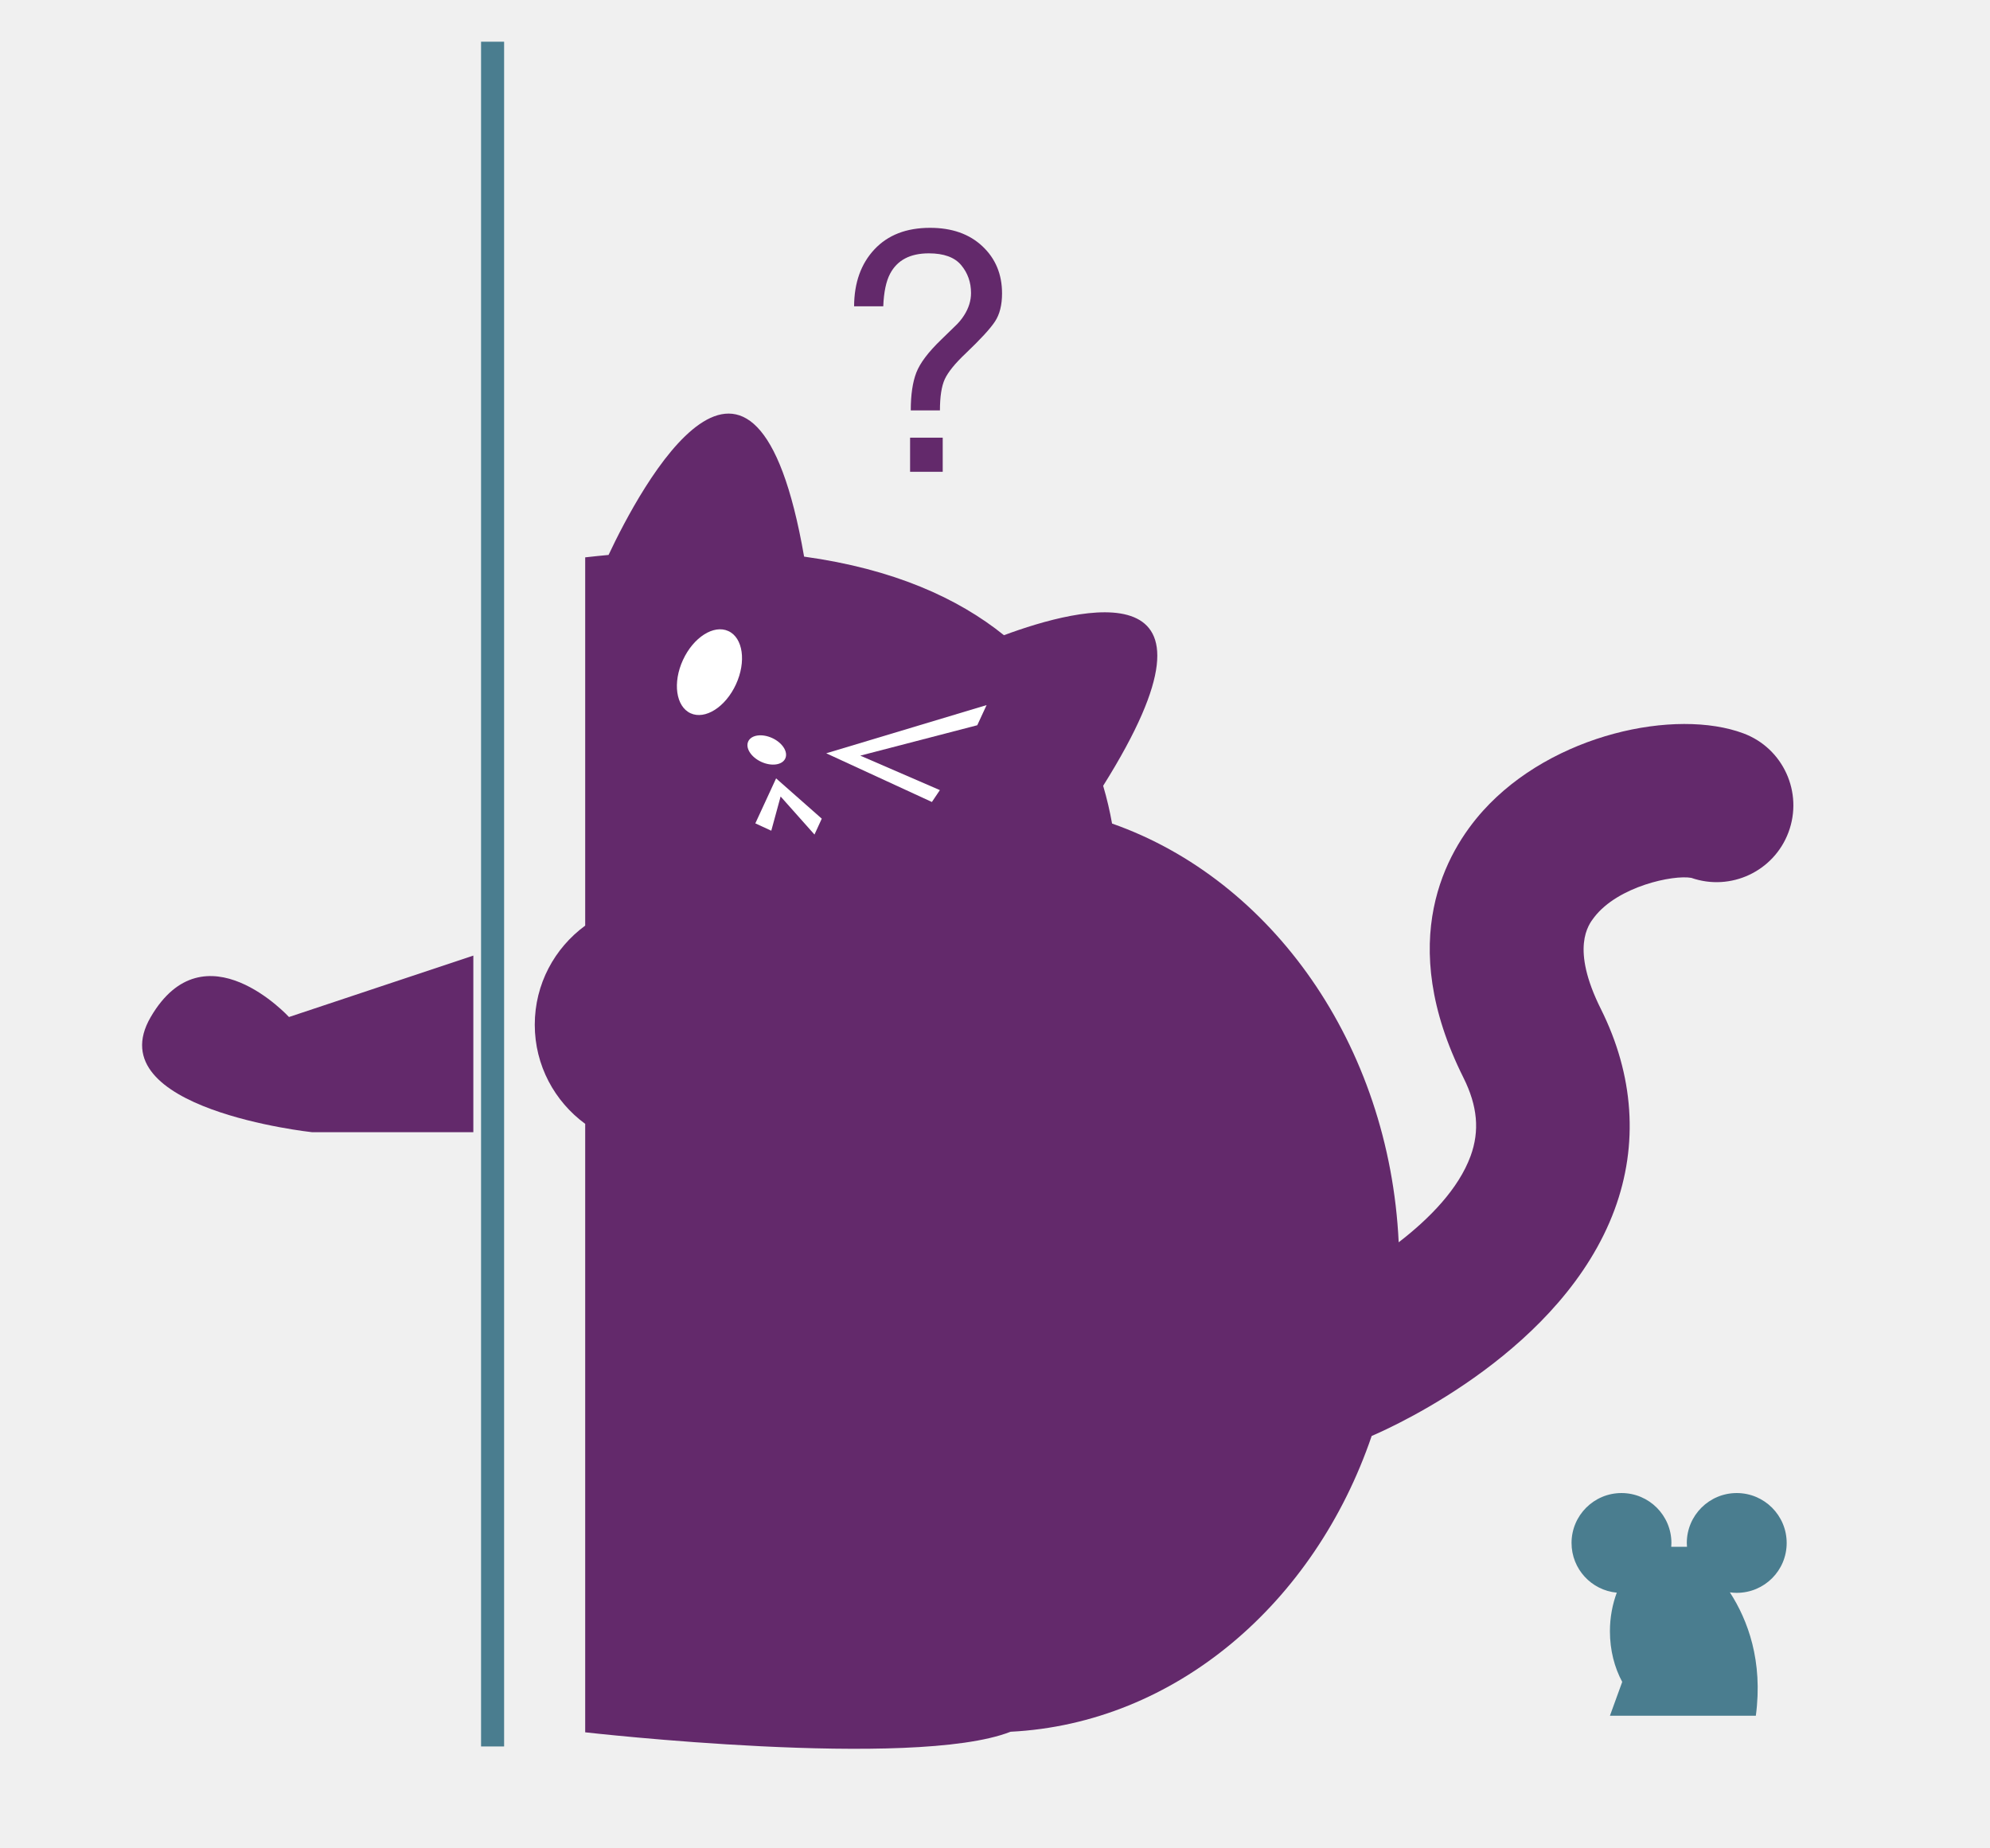
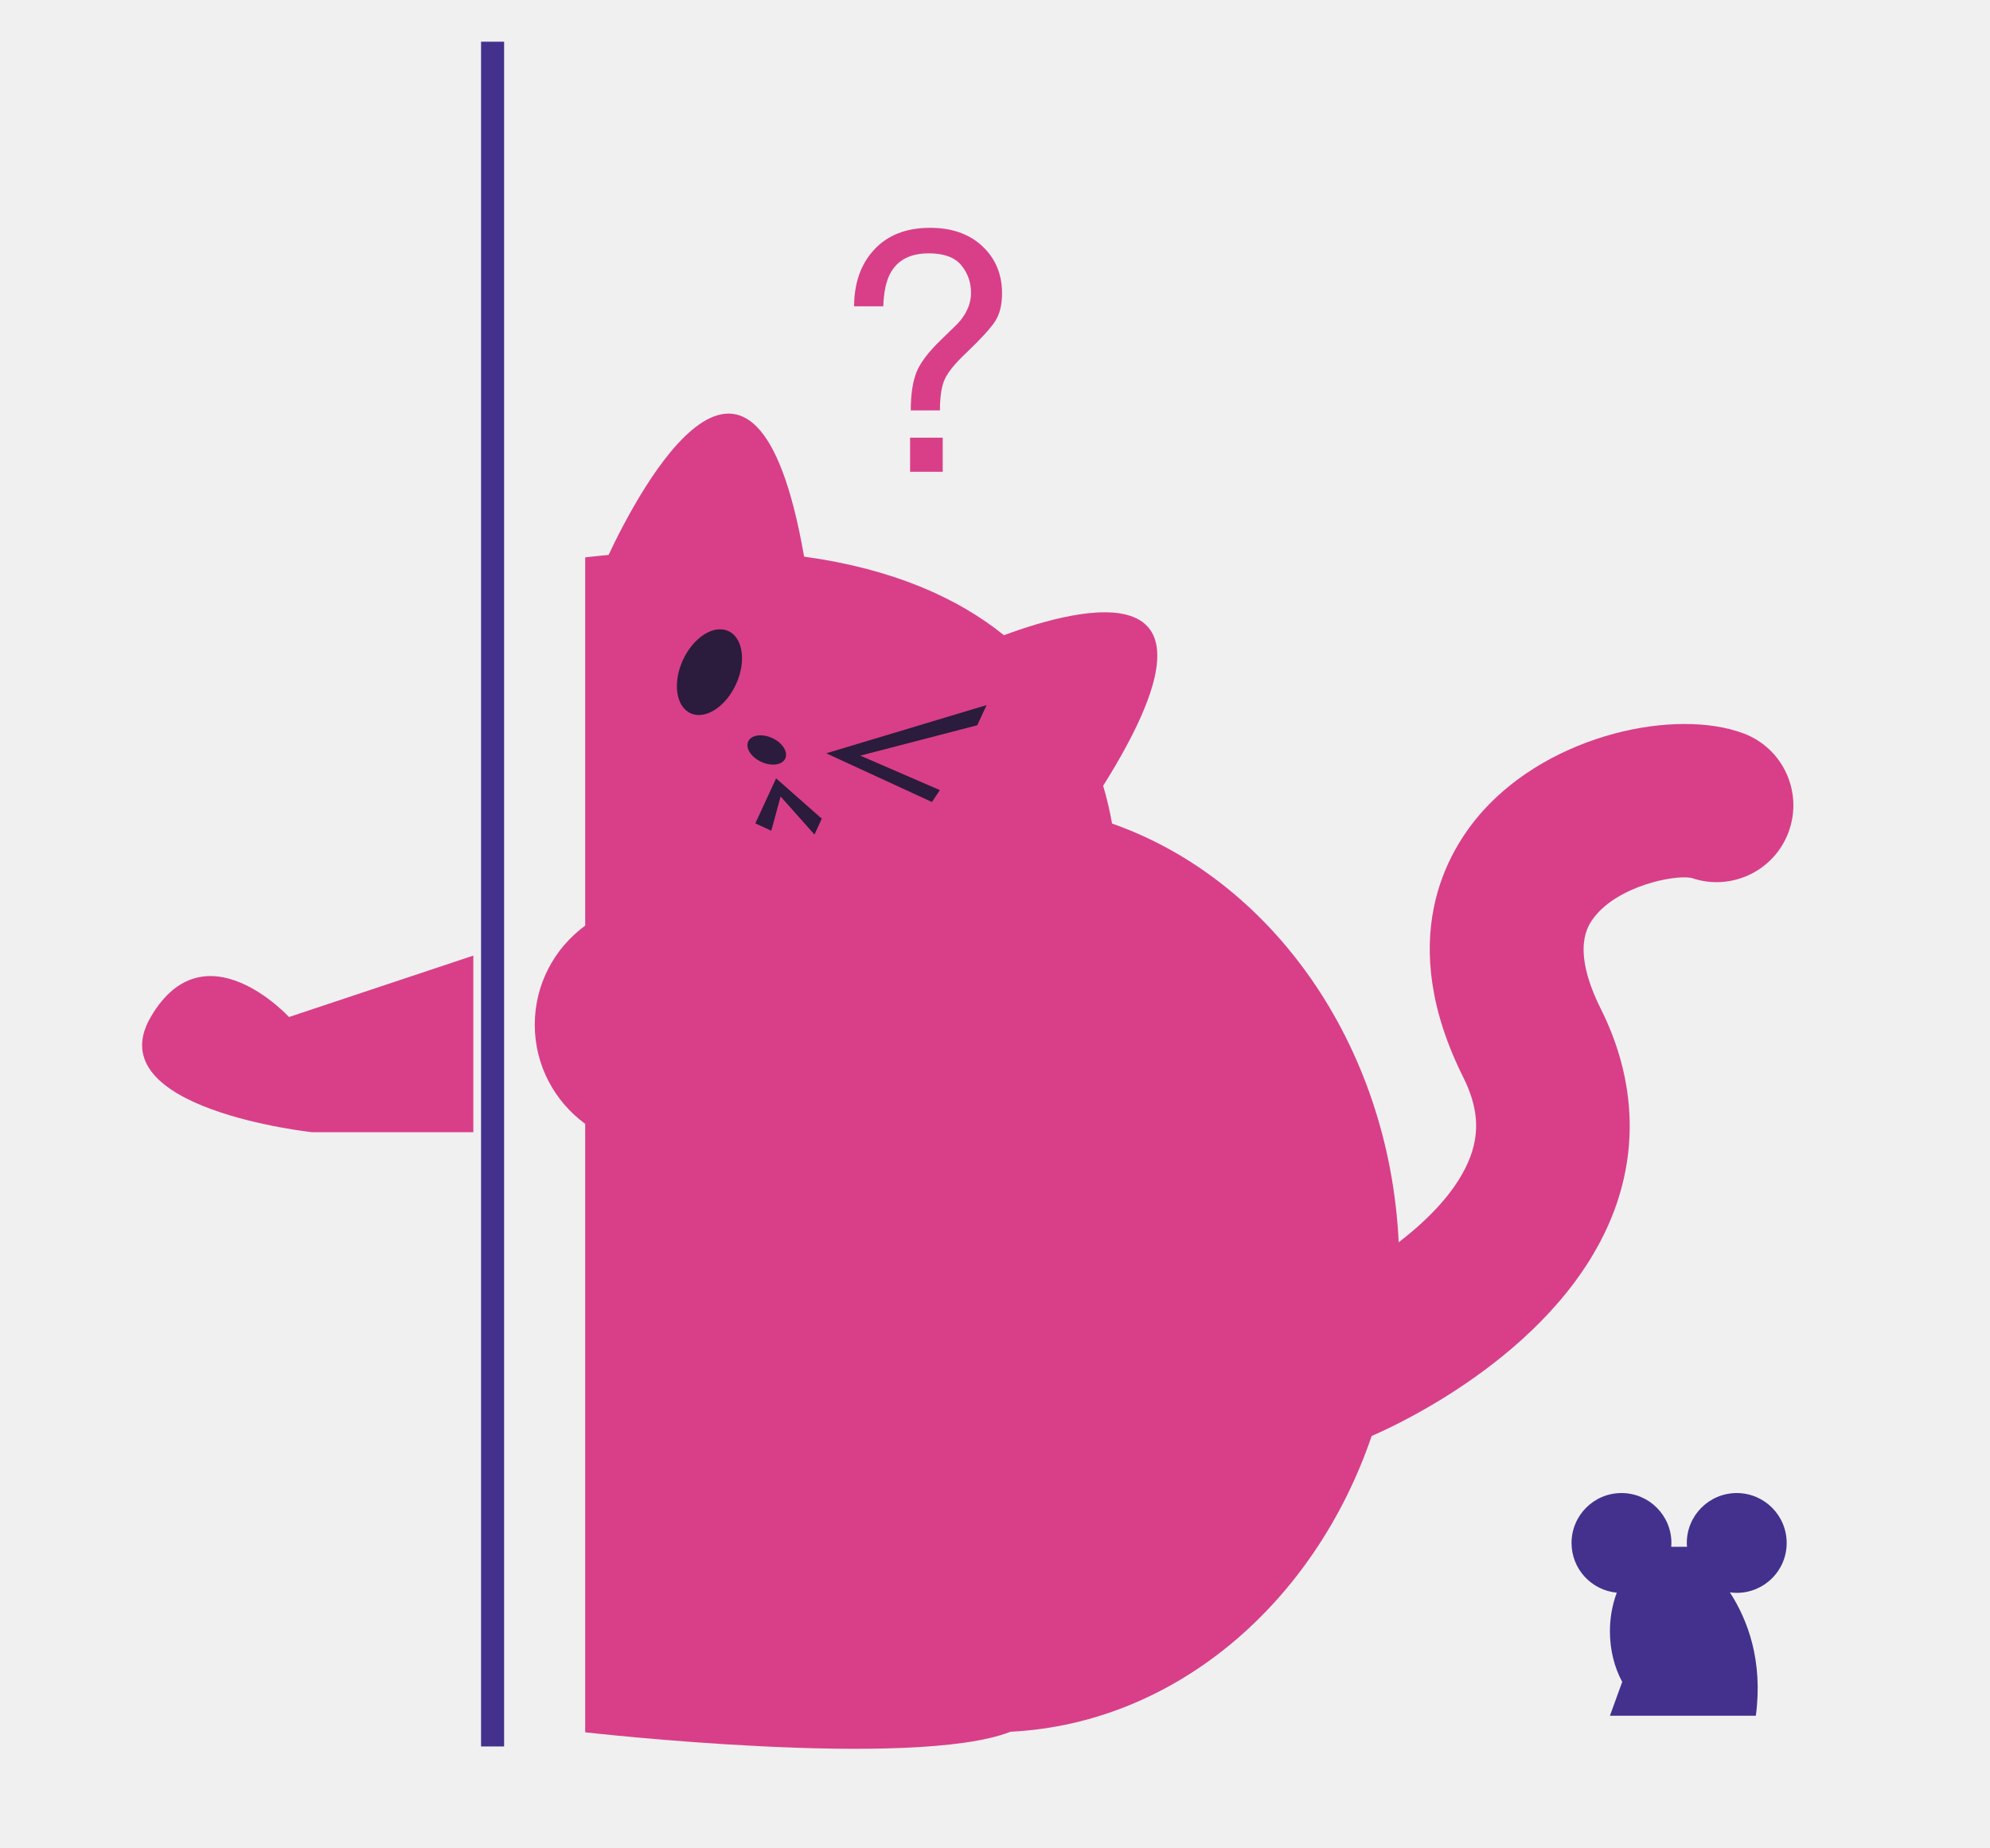
<svg xmlns="http://www.w3.org/2000/svg" version="1.1" id="Layer_1" x="0px" y="0px" viewBox="0 0 322 299" style="enable-background:new 0 0 322 299;" xml:space="preserve">
  <style type="text/css">
- 	.st0{fill:#4A7D8F;}
- 	.st1{fill:#63296B;}
- 	.st2{fill:#FFFFFF;}
+ 	.st0{fill:#43318d;}
+ 	.st1{fill:#d83f88;}
+ 	.st2{fill:#2b1b3c;}
</style>
  <rect x="77.84" y="6.75" class="st0" width="3.73" height="275.89" />
  <path class="st1" d="M282.11,118.69c-10.92-4.09-30.91,0.05-42.15,12.53c-5.94,6.6-14.26,20.99-3.16,43.19  c2.28,4.57,2.65,8.6,1.15,12.69c-1.95,5.31-6.63,10.1-11.63,13.95c-1.51-32.02-20.56-58.71-46.38-67.77  c-0.35-1.97-0.82-4.02-1.44-6.11l0,0c22.41-35.72-3.8-28.92-16.05-24.37C155,96.8,144.59,92.08,130.1,90.08l0.01,0  c-8.01-46.02-26.57-11.03-31.64-0.27c-1.25,0.12-2.5,0.24-3.78,0.39v59.6c-4.94,3.62-8.16,9.44-8.16,16.04  c0,6.59,3.22,12.42,8.16,16.04v98.47c0,0,53.09,6.06,68.8-0.08c0,0,0.01-0.01,0.01-0.01c26.68-1.34,49.22-20.8,58.45-47.87  c4.21-1.81,30.95-14.06,39.3-36.62c3.9-10.54,3.13-21.77-2.21-32.47c-4.93-9.87-2.04-13.62-1.09-14.85  c3.87-5.03,12.81-6.9,15.72-6.38c6.36,2.22,13.35-1.04,15.72-7.37C291.8,128.26,288.54,121.09,282.11,118.69z" />
  <path class="st1" d="M76.59,183.23v-28.58l-29.83,9.94c0,0-13.67-14.91-22.37,0c-8.7,14.91,26.1,18.64,26.1,18.64H76.59z" />
  <path class="st0" d="M289.1,249.71c0-4.46-3.62-8.08-8.08-8.08s-8.08,3.62-8.08,8.08c0,0.22,0.02,0.43,0.03,0.64  c-0.02-0.01-0.03-0.02-0.03-0.02h-2.49c-0.01,0-0.02,0-0.03,0c0.02-0.21,0.03-0.41,0.03-0.62c0-4.46-3.62-8.08-8.08-8.08  s-8.08,3.62-8.08,8.08c0,4.21,3.22,7.66,7.32,8.04c-0.7,1.88-1.11,4-1.11,6.25c0,3.08,0.75,5.9,1.99,8.19l-1.99,5.48h23.61  c1.18-8.86-1.29-15.47-4.2-19.97c0.36,0.05,0.72,0.08,1.09,0.08C285.49,257.79,289.1,254.18,289.1,249.71z" />
  <g>
    <polygon class="st2" points="150.79,129.79 133.69,121.91 159.64,114.11 158.13,117.37 139.2,122.29 152.08,127.87  " />
    <ellipse transform="matrix(0.4186 -0.9082 0.9082 0.4186 -32.0479 167.4974)" class="st2" cx="114.79" cy="108.78" rx="7.32" ry="4.72" />
    <ellipse transform="matrix(0.4186 -0.9082 0.9082 0.4186 -38.0914 183.2368)" class="st2" cx="124.06" cy="121.37" rx="2.12" ry="3.3" />
    <polygon class="st2" points="122.22,133.25 125.58,125.97 132.97,132.49 131.79,135.06 126.31,128.9 124.8,134.44  " />
  </g>
  <g>
    <path class="st1" d="M141.49,40.36c2.18-2.33,5.18-3.49,9-3.49c3.53,0,6.35,0.99,8.47,2.98c2.12,1.99,3.18,4.53,3.18,7.63   c0,1.87-0.38,3.4-1.15,4.56c-0.77,1.17-2.35,2.88-4.73,5.15c-1.74,1.64-2.86,3.04-3.39,4.18c-0.52,1.14-0.78,2.83-0.78,5.05h-4.72   c0-2.53,0.3-4.57,0.9-6.12s1.94-3.32,4.01-5.32l2.16-2.1c0.65-0.6,1.18-1.23,1.58-1.88c0.73-1.15,1.1-2.34,1.1-3.58   c0-1.73-0.53-3.24-1.59-4.51s-2.8-1.91-5.24-1.91c-3.02,0-5.1,1.1-6.26,3.29c-0.65,1.22-1.02,2.98-1.11,5.28h-4.72   C138.22,45.76,139.31,42.69,141.49,40.36z M147.26,70.83h5.28v5.52h-5.28V70.83z" />
  </g>
</svg>
